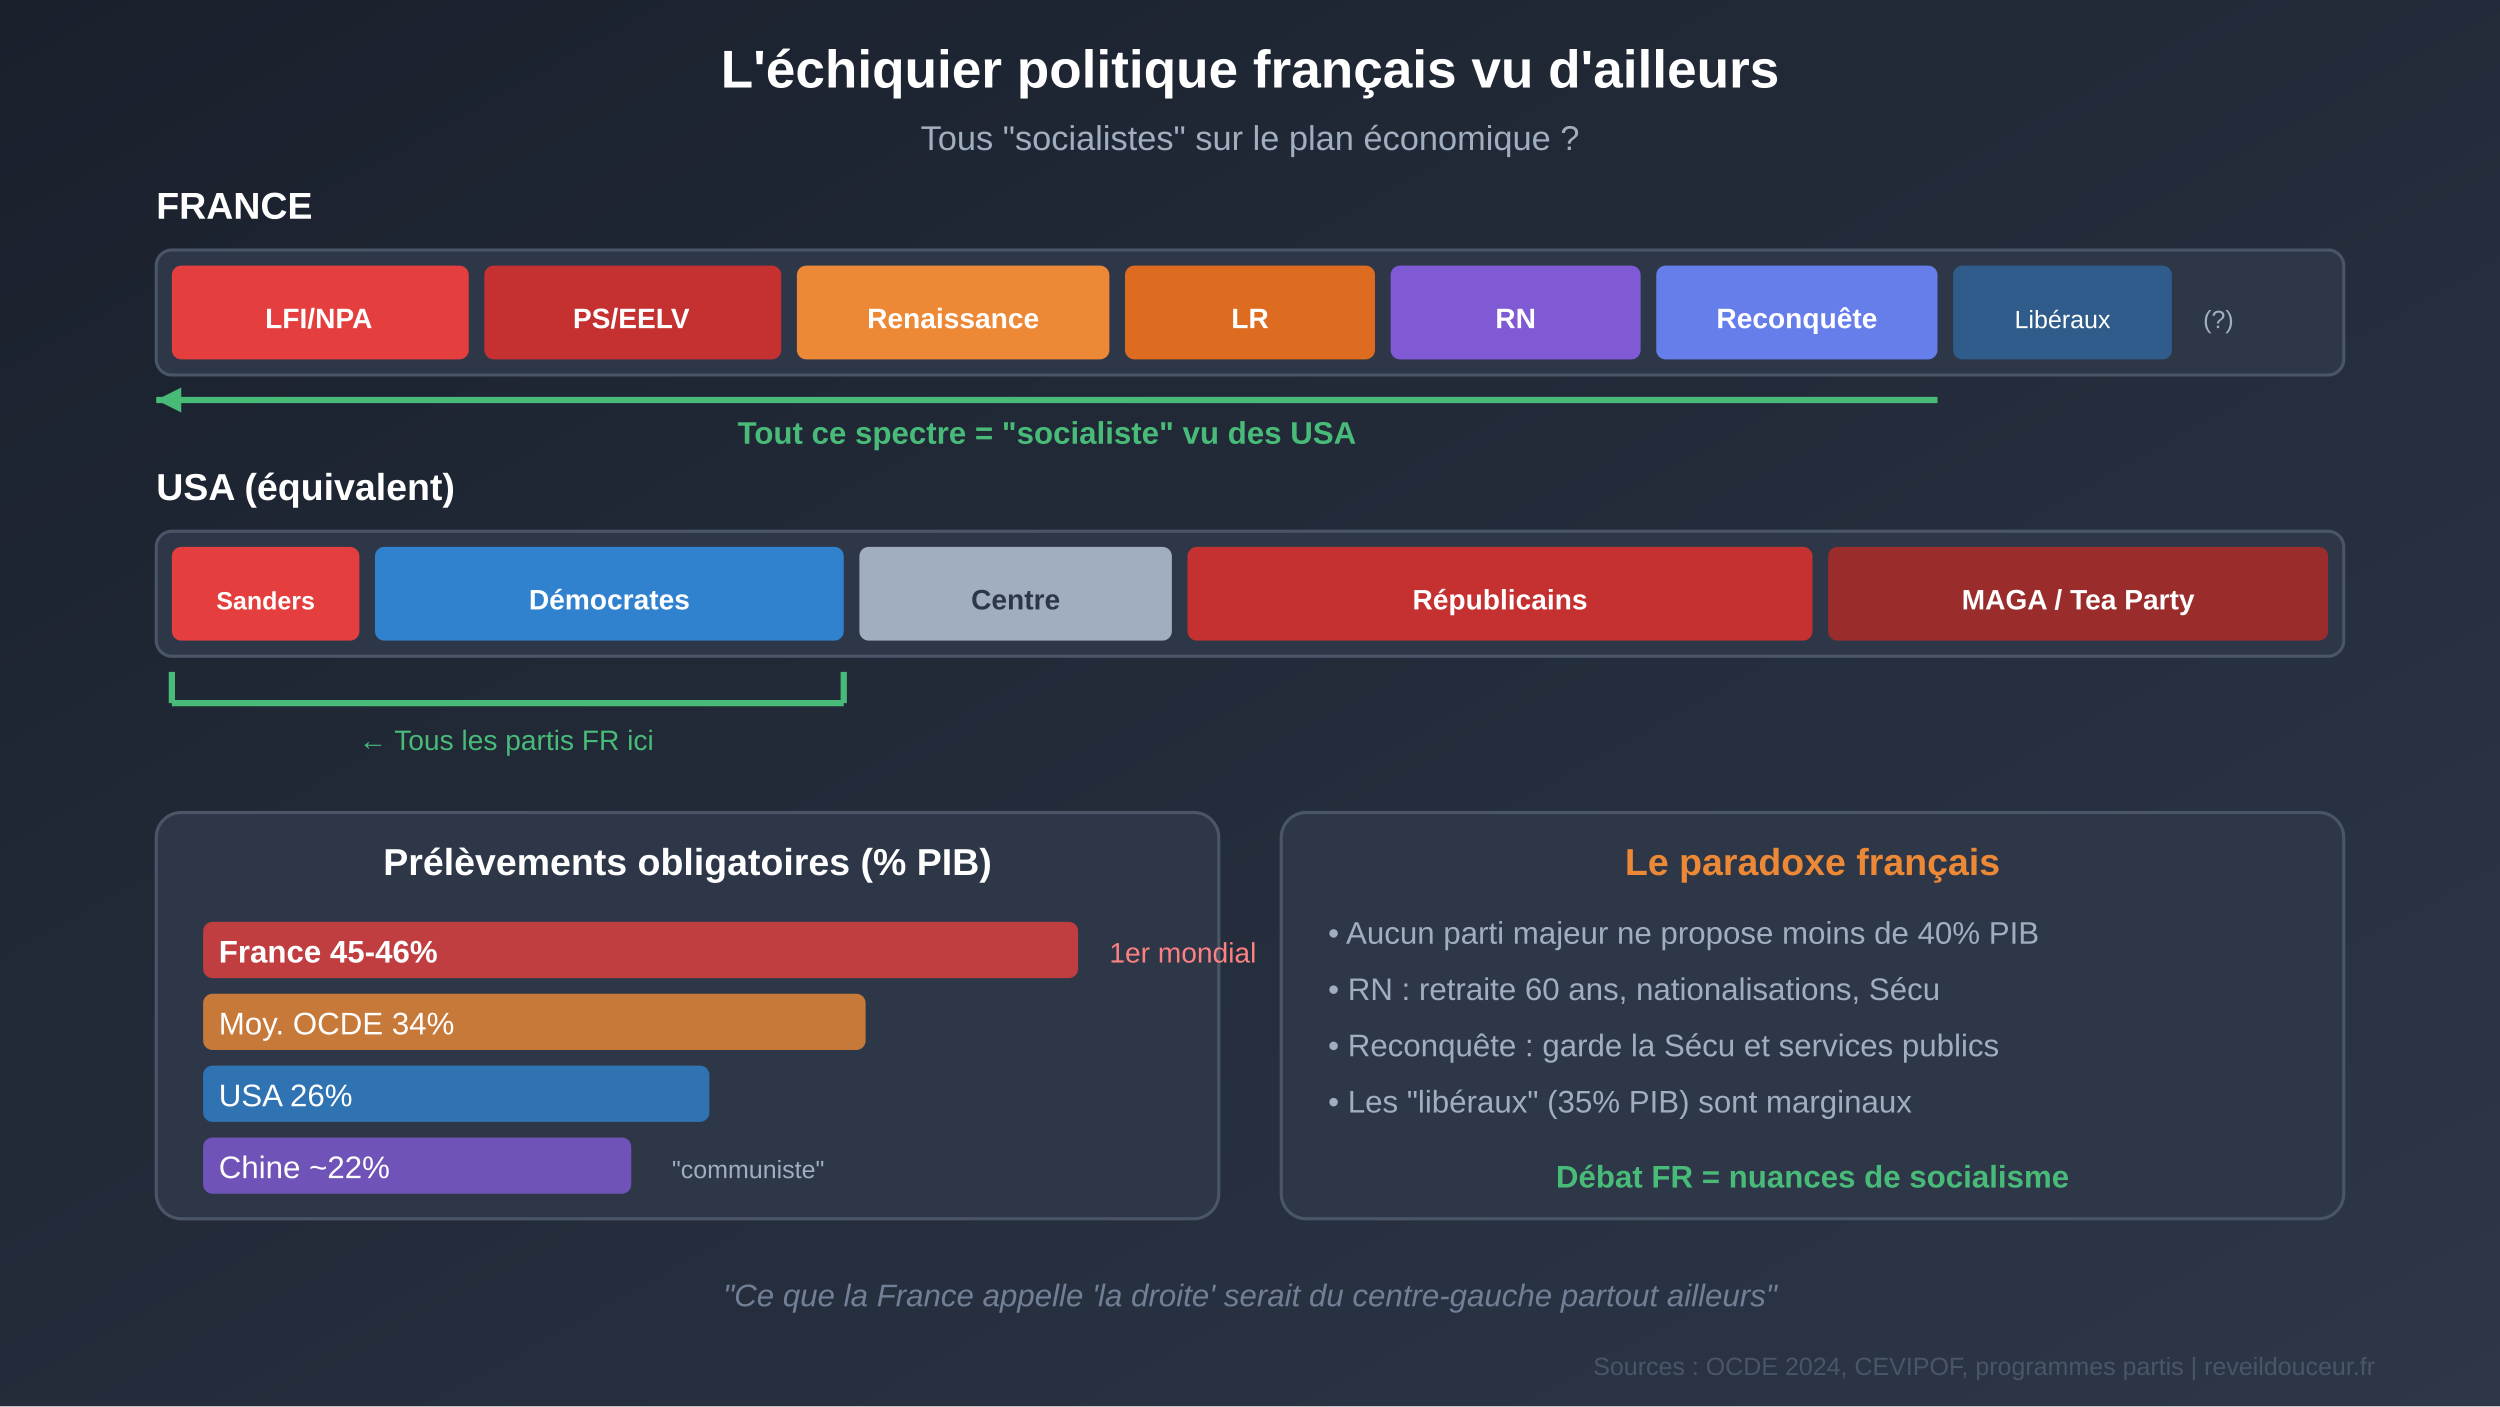
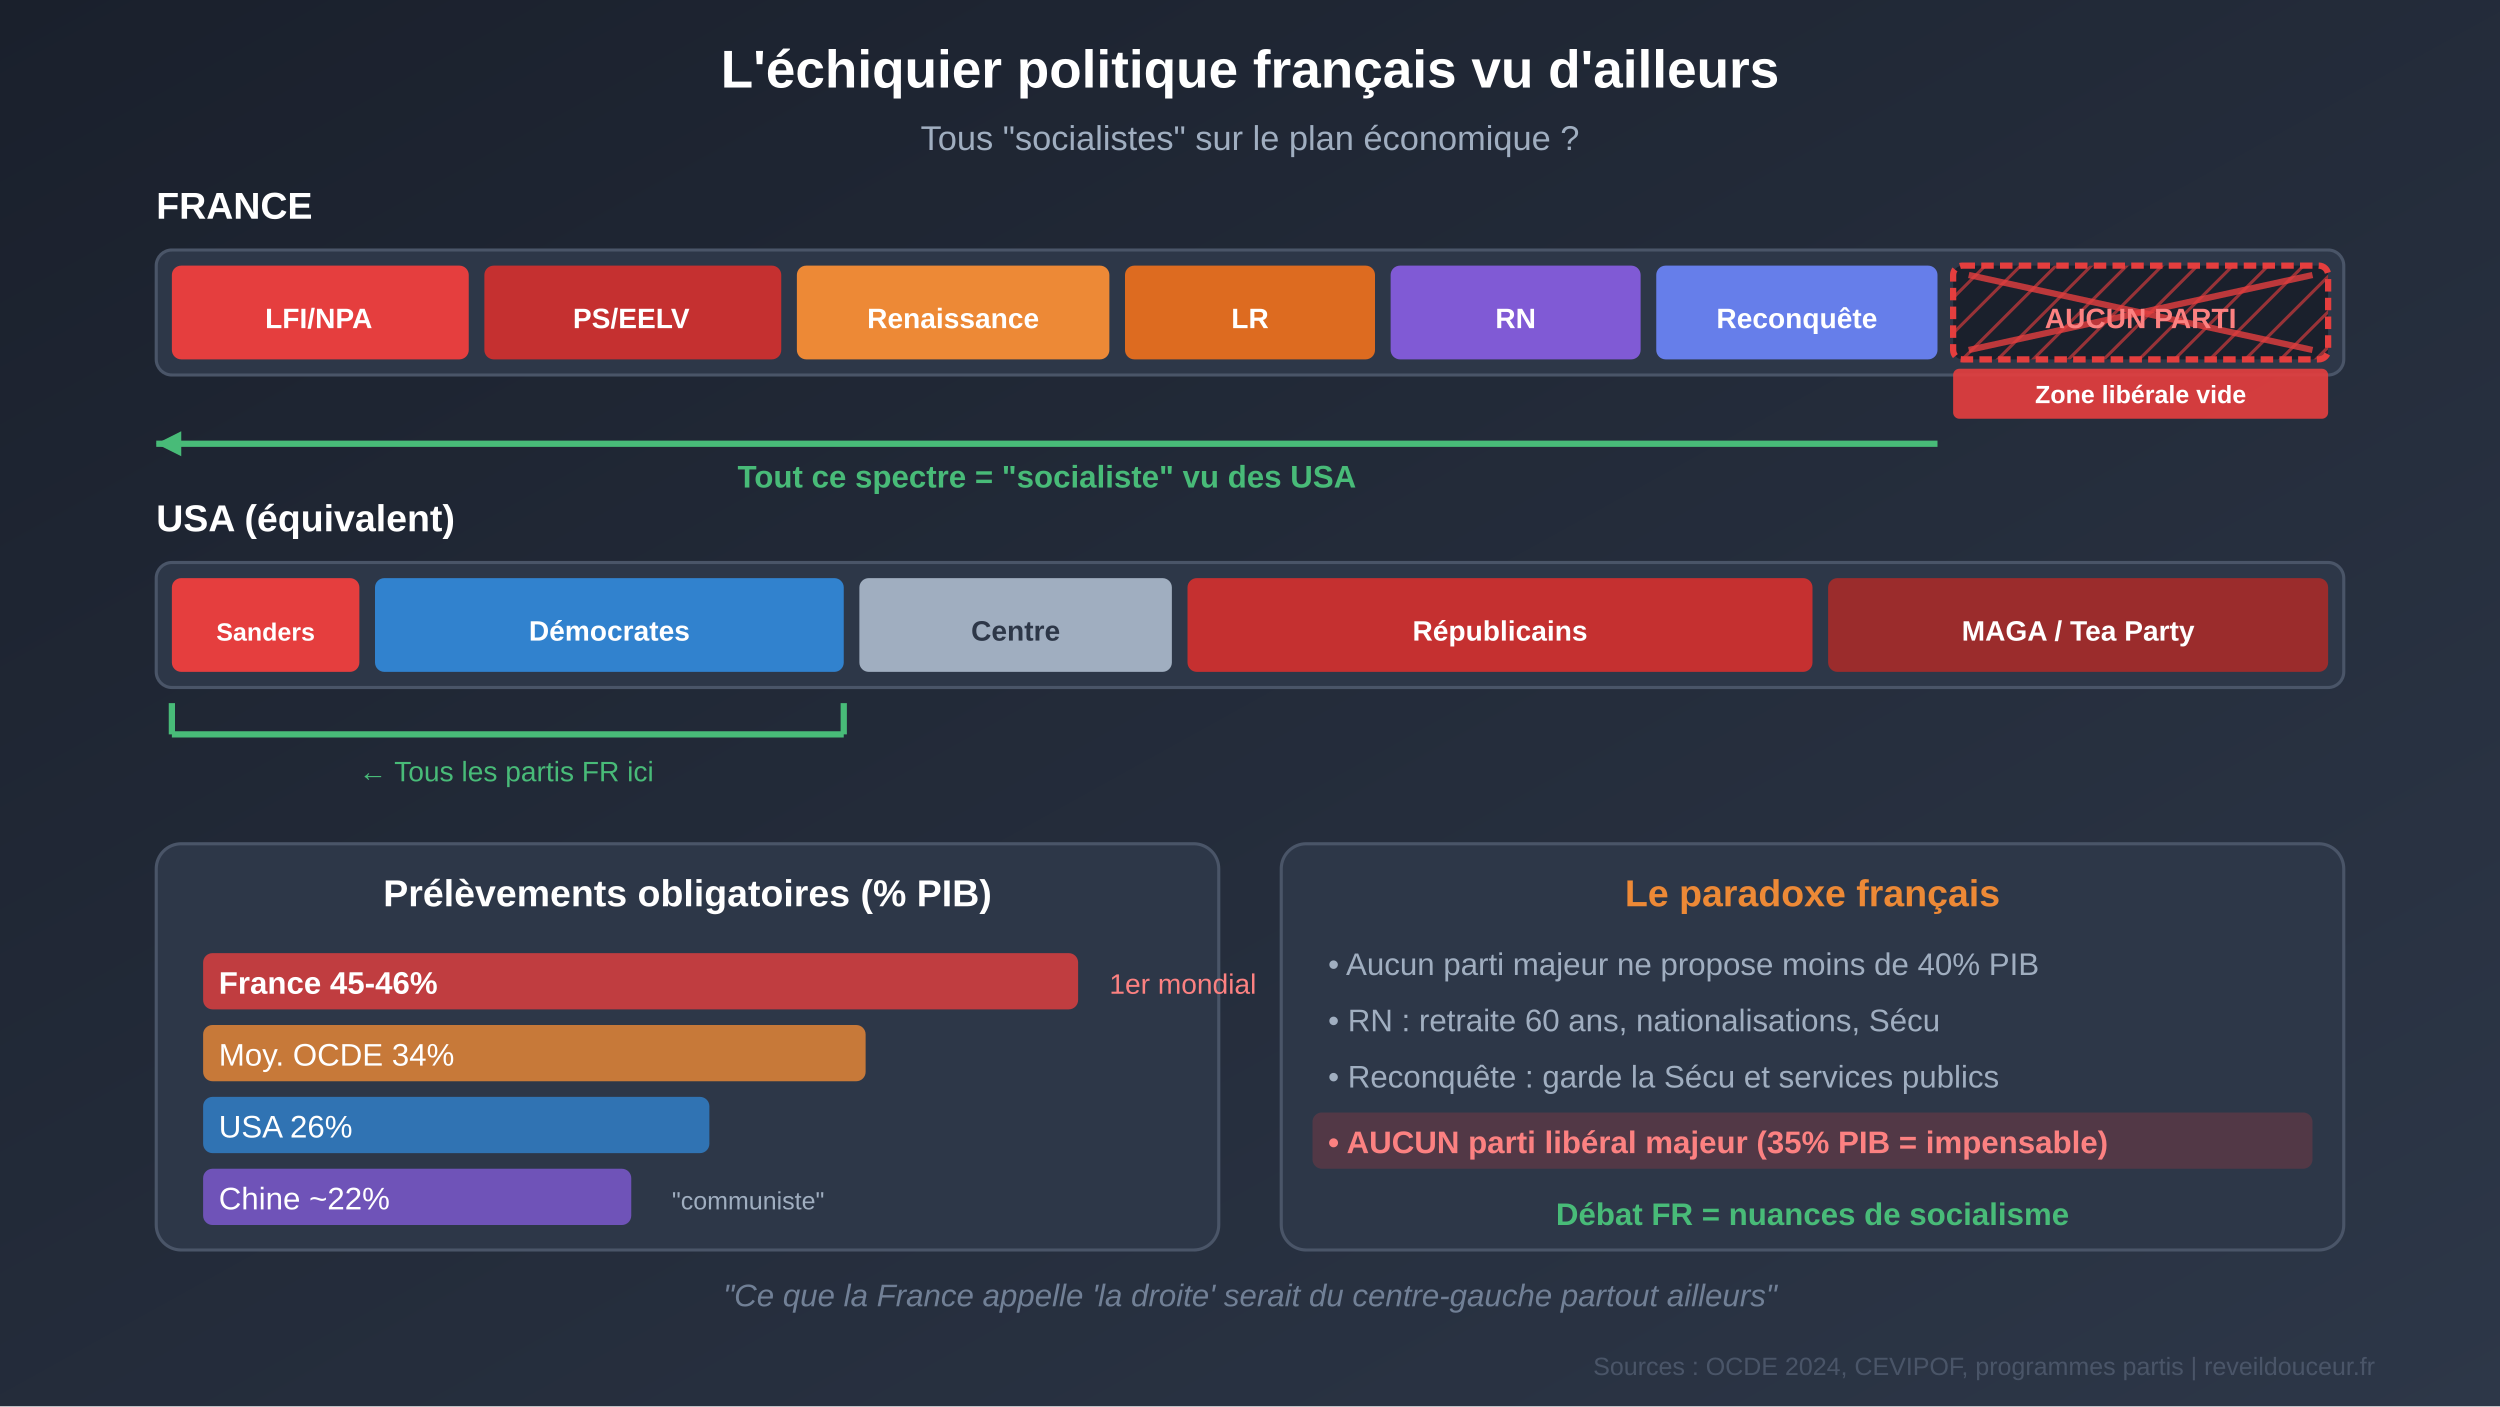
<svg xmlns="http://www.w3.org/2000/svg" viewBox="0 0 800 450">
  <defs>
    <linearGradient id="bgGradient" x1="0%" y1="0%" x2="100%" y2="100%">
      <stop offset="0%" style="stop-color:#1a202c" />
      <stop offset="100%" style="stop-color:#2d3748" />
    </linearGradient>
    <linearGradient id="leftGradient" x1="0%" y1="0%" x2="100%" y2="0%">
      <stop offset="0%" style="stop-color:#e53e3e" />
      <stop offset="100%" style="stop-color:#c53030" />
    </linearGradient>
    <linearGradient id="centerGradient" x1="0%" y1="0%" x2="100%" y2="0%">
      <stop offset="0%" style="stop-color:#ed8936" />
      <stop offset="100%" style="stop-color:#dd6b20" />
    </linearGradient>
    <linearGradient id="rightGradient" x1="0%" y1="0%" x2="100%" y2="0%">
      <stop offset="0%" style="stop-color:#3182ce" />
      <stop offset="100%" style="stop-color:#2b6cb0" />
    </linearGradient>
+     <pattern id="hatchPattern" patternUnits="userSpaceOnUse" width="8" height="8" patternTransform="rotate(45)">
+       <line x1="0" y1="0" x2="0" y2="8" stroke="#e53e3e" stroke-width="2" opacity="0.6" />
+     </pattern>
  </defs>
  <rect width="800" height="450" fill="url(#bgGradient)" />
  <text x="400" y="28" text-anchor="middle" fill="#ffffff" font-family="Arial, sans-serif" font-size="17" font-weight="bold">
    L'échiquier politique français vu d'ailleurs
  </text>
  <text x="400" y="48" text-anchor="middle" fill="#a0aec0" font-family="Arial, sans-serif" font-size="11">
    Tous "socialistes" sur le plan économique ?
  </text>
  <g transform="translate(50, 70)">
    <text x="0" y="0" fill="#ffffff" font-family="Arial, sans-serif" font-size="12" font-weight="bold">FRANCE</text>
    <rect x="0" y="10" width="700" height="40" rx="5" fill="#2d3748" stroke="#4a5568" />
    <rect x="5" y="15" width="95" height="30" rx="3" fill="#e53e3e" />
    <text x="52" y="35" text-anchor="middle" fill="#ffffff" font-family="Arial, sans-serif" font-size="9" font-weight="bold">LFI/NPA</text>
    <rect x="105" y="15" width="95" height="30" rx="3" fill="#c53030" />
    <text x="152" y="35" text-anchor="middle" fill="#ffffff" font-family="Arial, sans-serif" font-size="9" font-weight="bold">PS/EELV</text>
    <rect x="205" y="15" width="100" height="30" rx="3" fill="#ed8936" />
    <text x="255" y="35" text-anchor="middle" fill="#ffffff" font-family="Arial, sans-serif" font-size="9" font-weight="bold">Renaissance</text>
    <rect x="310" y="15" width="80" height="30" rx="3" fill="#dd6b20" />
    <text x="350" y="35" text-anchor="middle" fill="#ffffff" font-family="Arial, sans-serif" font-size="9" font-weight="bold">LR</text>
    <rect x="395" y="15" width="80" height="30" rx="3" fill="#805ad5" />
    <text x="435" y="35" text-anchor="middle" fill="#ffffff" font-family="Arial, sans-serif" font-size="9" font-weight="bold">RN</text>
    <rect x="480" y="15" width="90" height="30" rx="3" fill="#667eea" />
    <text x="525" y="35" text-anchor="middle" fill="#ffffff" font-family="Arial, sans-serif" font-size="9" font-weight="bold">Reconquête</text>
-     <rect x="575" y="15" width="70" height="30" rx="3" fill="#3182ce" opacity="0.5" />
-     <text x="610" y="35" text-anchor="middle" fill="#ffffff" font-family="Arial, sans-serif" font-size="8">Libéraux</text>
-     <text x="655" y="35" fill="#a0aec0" font-family="Arial, sans-serif" font-size="8">(?)</text>
-     <path d="M 0 58 L 570 58" stroke="#48bb78" stroke-width="2" fill="none" />
-     <polygon points="0,58 8,54 8,62" fill="#48bb78" />
-     <text x="285" y="72" text-anchor="middle" fill="#48bb78" font-family="Arial, sans-serif" font-size="10" font-weight="bold">
+     <rect x="575" y="15" width="120" height="30" rx="3" fill="#1a202c" stroke="#e53e3e" stroke-width="2" stroke-dasharray="4,2" />
+     <rect x="575" y="15" width="120" height="30" rx="3" fill="url(#hatchPattern)" />
+     <line x1="580" y1="18" x2="690" y2="42" stroke="#e53e3e" stroke-width="2" opacity="0.8" />
+     <line x1="580" y1="42" x2="690" y2="18" stroke="#e53e3e" stroke-width="2" opacity="0.8" />
+     <text x="635" y="35" text-anchor="middle" fill="#fc8181" font-family="Arial, sans-serif" font-size="9" font-weight="bold">AUCUN PARTI</text>
+     <rect x="575" y="48" width="120" height="16" rx="2" fill="#e53e3e" opacity="0.9" />
+     <text x="635" y="59" text-anchor="middle" fill="#ffffff" font-family="Arial, sans-serif" font-size="8" font-weight="bold">Zone libérale vide</text>
+     <path d="M 0 72 L 570 72" stroke="#48bb78" stroke-width="2" fill="none" />
+     <polygon points="0,72 8,68 8,76" fill="#48bb78" />
+     <text x="285" y="86" text-anchor="middle" fill="#48bb78" font-family="Arial, sans-serif" font-size="10" font-weight="bold">
      Tout ce spectre = "socialiste" vu des USA
    </text>
  </g>
-   <g transform="translate(50, 160)">
+   <g transform="translate(50, 170)">
    <text x="0" y="0" fill="#ffffff" font-family="Arial, sans-serif" font-size="12" font-weight="bold">USA (équivalent)</text>
    <rect x="0" y="10" width="700" height="40" rx="5" fill="#2d3748" stroke="#4a5568" />
    <rect x="5" y="15" width="60" height="30" rx="3" fill="#e53e3e" />
    <text x="35" y="35" text-anchor="middle" fill="#ffffff" font-family="Arial, sans-serif" font-size="8" font-weight="bold">Sanders</text>
    <rect x="70" y="15" width="150" height="30" rx="3" fill="#3182ce" />
    <text x="145" y="35" text-anchor="middle" fill="#ffffff" font-family="Arial, sans-serif" font-size="9" font-weight="bold">Démocrates</text>
    <rect x="225" y="15" width="100" height="30" rx="3" fill="#a0aec0" />
    <text x="275" y="35" text-anchor="middle" fill="#2d3748" font-family="Arial, sans-serif" font-size="9" font-weight="bold">Centre</text>
    <rect x="330" y="15" width="200" height="30" rx="3" fill="#c53030" />
    <text x="430" y="35" text-anchor="middle" fill="#ffffff" font-family="Arial, sans-serif" font-size="9" font-weight="bold">Républicains</text>
    <rect x="535" y="15" width="160" height="30" rx="3" fill="#9b2c2c" />
    <text x="615" y="35" text-anchor="middle" fill="#ffffff" font-family="Arial, sans-serif" font-size="9" font-weight="bold">MAGA / Tea Party</text>
    <line x1="5" y1="55" x2="5" y2="65" stroke="#48bb78" stroke-width="2" />
    <line x1="5" y1="65" x2="220" y2="65" stroke="#48bb78" stroke-width="2" />
    <line x1="220" y1="55" x2="220" y2="65" stroke="#48bb78" stroke-width="2" />
    <text x="112" y="80" text-anchor="middle" fill="#48bb78" font-family="Arial, sans-serif" font-size="9">
      ← Tous les partis FR ici
    </text>
  </g>
-   <g transform="translate(50, 260)">
+   <g transform="translate(50, 270)">
    <rect x="0" y="0" width="340" height="130" rx="8" fill="#2d3748" stroke="#4a5568" />
    <text x="170" y="20" text-anchor="middle" fill="#ffffff" font-family="Arial, sans-serif" font-size="12" font-weight="bold">
      Prélèvements obligatoires (% PIB)
    </text>
    <rect x="15" y="35" width="280" height="18" rx="3" fill="#e53e3e" opacity="0.8" />
    <text x="20" y="48" fill="#ffffff" font-family="Arial, sans-serif" font-size="10" font-weight="bold">France 45-46%</text>
    <text x="305" y="48" fill="#fc8181" font-family="Arial, sans-serif" font-size="9">1er mondial</text>
    <rect x="15" y="58" width="212" height="18" rx="3" fill="#ed8936" opacity="0.8" />
    <text x="20" y="71" fill="#ffffff" font-family="Arial, sans-serif" font-size="10">Moy. OCDE 34%</text>
    <rect x="15" y="81" width="162" height="18" rx="3" fill="#3182ce" opacity="0.8" />
    <text x="20" y="94" fill="#ffffff" font-family="Arial, sans-serif" font-size="10">USA 26%</text>
    <rect x="15" y="104" width="137" height="18" rx="3" fill="#805ad5" opacity="0.8" />
    <text x="20" y="117" fill="#ffffff" font-family="Arial, sans-serif" font-size="10">Chine ~22%</text>
    <text x="165" y="117" fill="#a0aec0" font-family="Arial, sans-serif" font-size="8">"communiste"</text>
  </g>
-   <g transform="translate(410, 260)">
+   <g transform="translate(410, 270)">
    <rect x="0" y="0" width="340" height="130" rx="8" fill="#2d3748" stroke="#4a5568" />
    <text x="170" y="20" text-anchor="middle" fill="#ed8936" font-family="Arial, sans-serif" font-size="12" font-weight="bold">
      Le paradoxe français
    </text>
    <text x="15" y="42" fill="#a0aec0" font-family="Arial, sans-serif" font-size="10">
      • Aucun parti majeur ne propose moins de 40% PIB
    </text>
    <text x="15" y="60" fill="#a0aec0" font-family="Arial, sans-serif" font-size="10">
      • RN : retraite 60 ans, nationalisations, Sécu
    </text>
    <text x="15" y="78" fill="#a0aec0" font-family="Arial, sans-serif" font-size="10">
      • Reconquête : garde la Sécu et services publics
    </text>
-     <text x="15" y="96" fill="#a0aec0" font-family="Arial, sans-serif" font-size="10">
-       • Les "libéraux" (35% PIB) sont marginaux
+     <rect x="10" y="86" width="320" height="18" rx="3" fill="#e53e3e" opacity="0.2" />
+     <text x="15" y="99" fill="#fc8181" font-family="Arial, sans-serif" font-size="10" font-weight="bold">
+       • AUCUN parti libéral majeur (35% PIB = impensable)
    </text>
-     <text x="170" y="120" text-anchor="middle" fill="#48bb78" font-family="Arial, sans-serif" font-size="10" font-weight="bold">
+     <text x="170" y="122" text-anchor="middle" fill="#48bb78" font-family="Arial, sans-serif" font-size="10" font-weight="bold">
      Débat FR = nuances de socialisme
    </text>
  </g>
  <text x="400" y="418" text-anchor="middle" fill="#718096" font-family="Arial, sans-serif" font-size="10" font-style="italic">
    "Ce que la France appelle 'la droite' serait du centre-gauche partout ailleurs"
  </text>
  <text x="760" y="440" text-anchor="end" fill="#4a5568" font-family="Arial, sans-serif" font-size="8">
    Sources : OCDE 2024, CEVIPOF, programmes partis | reveildouceur.fr
  </text>
</svg>
